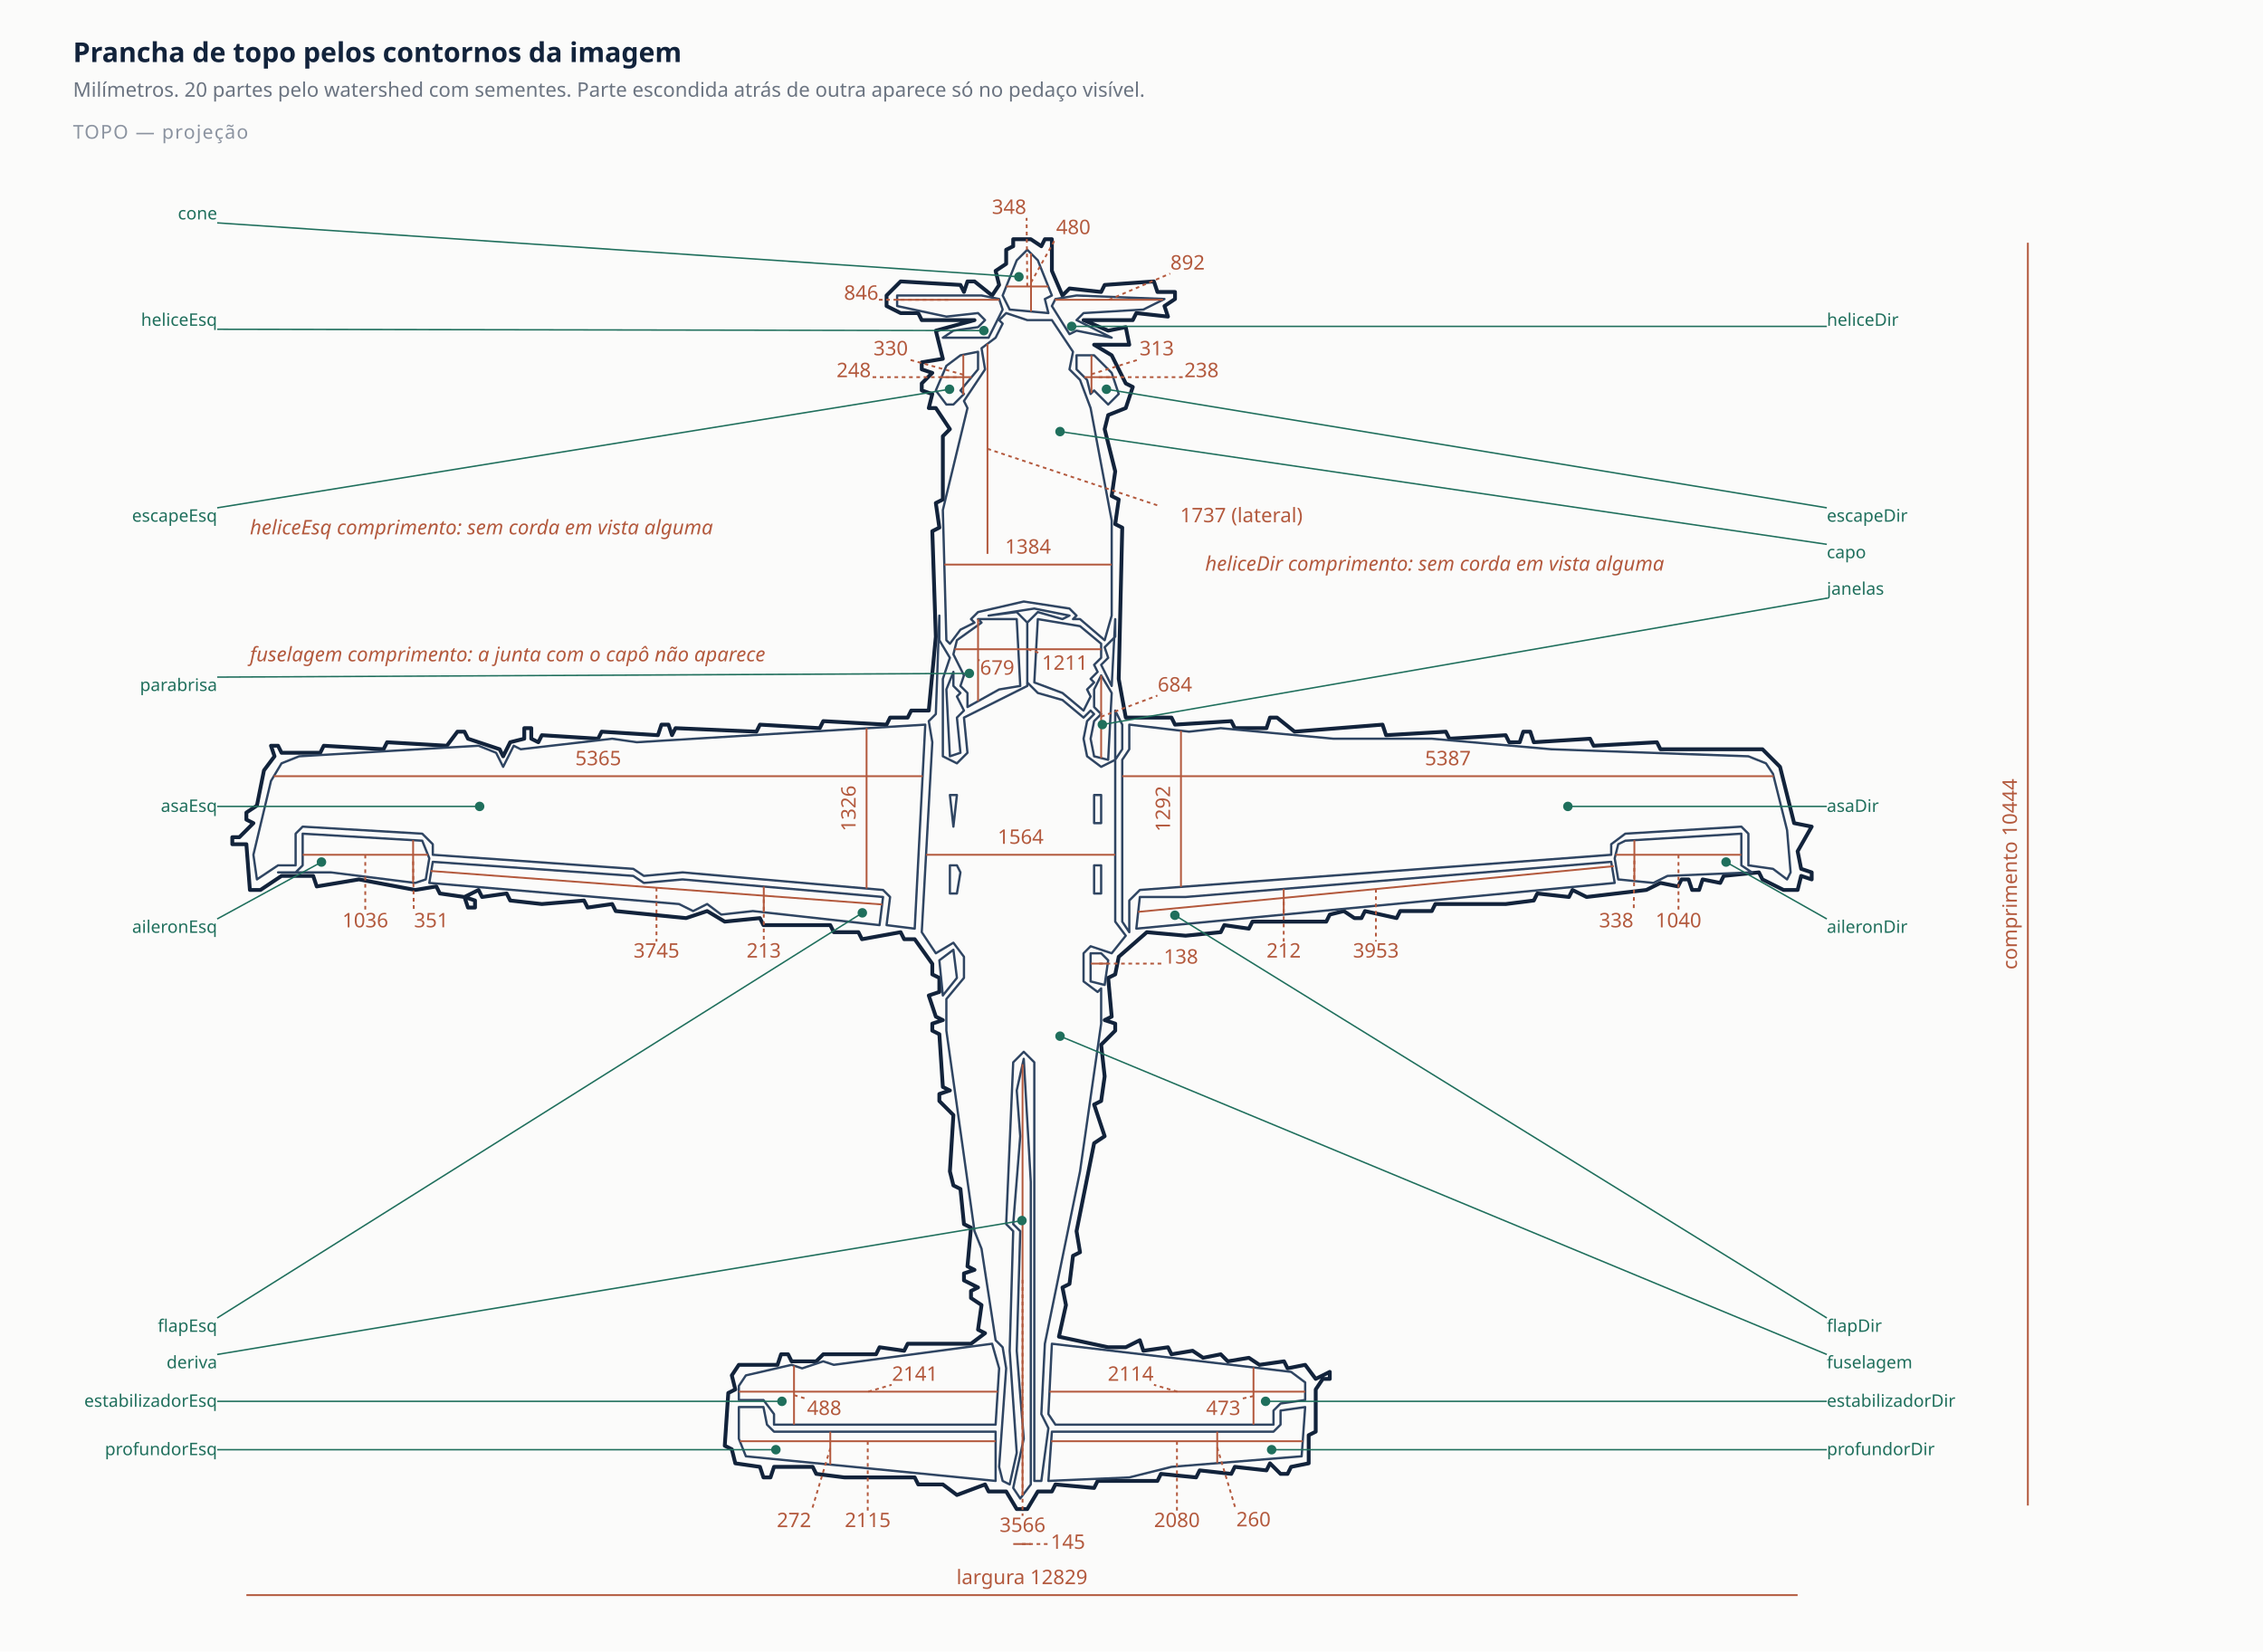
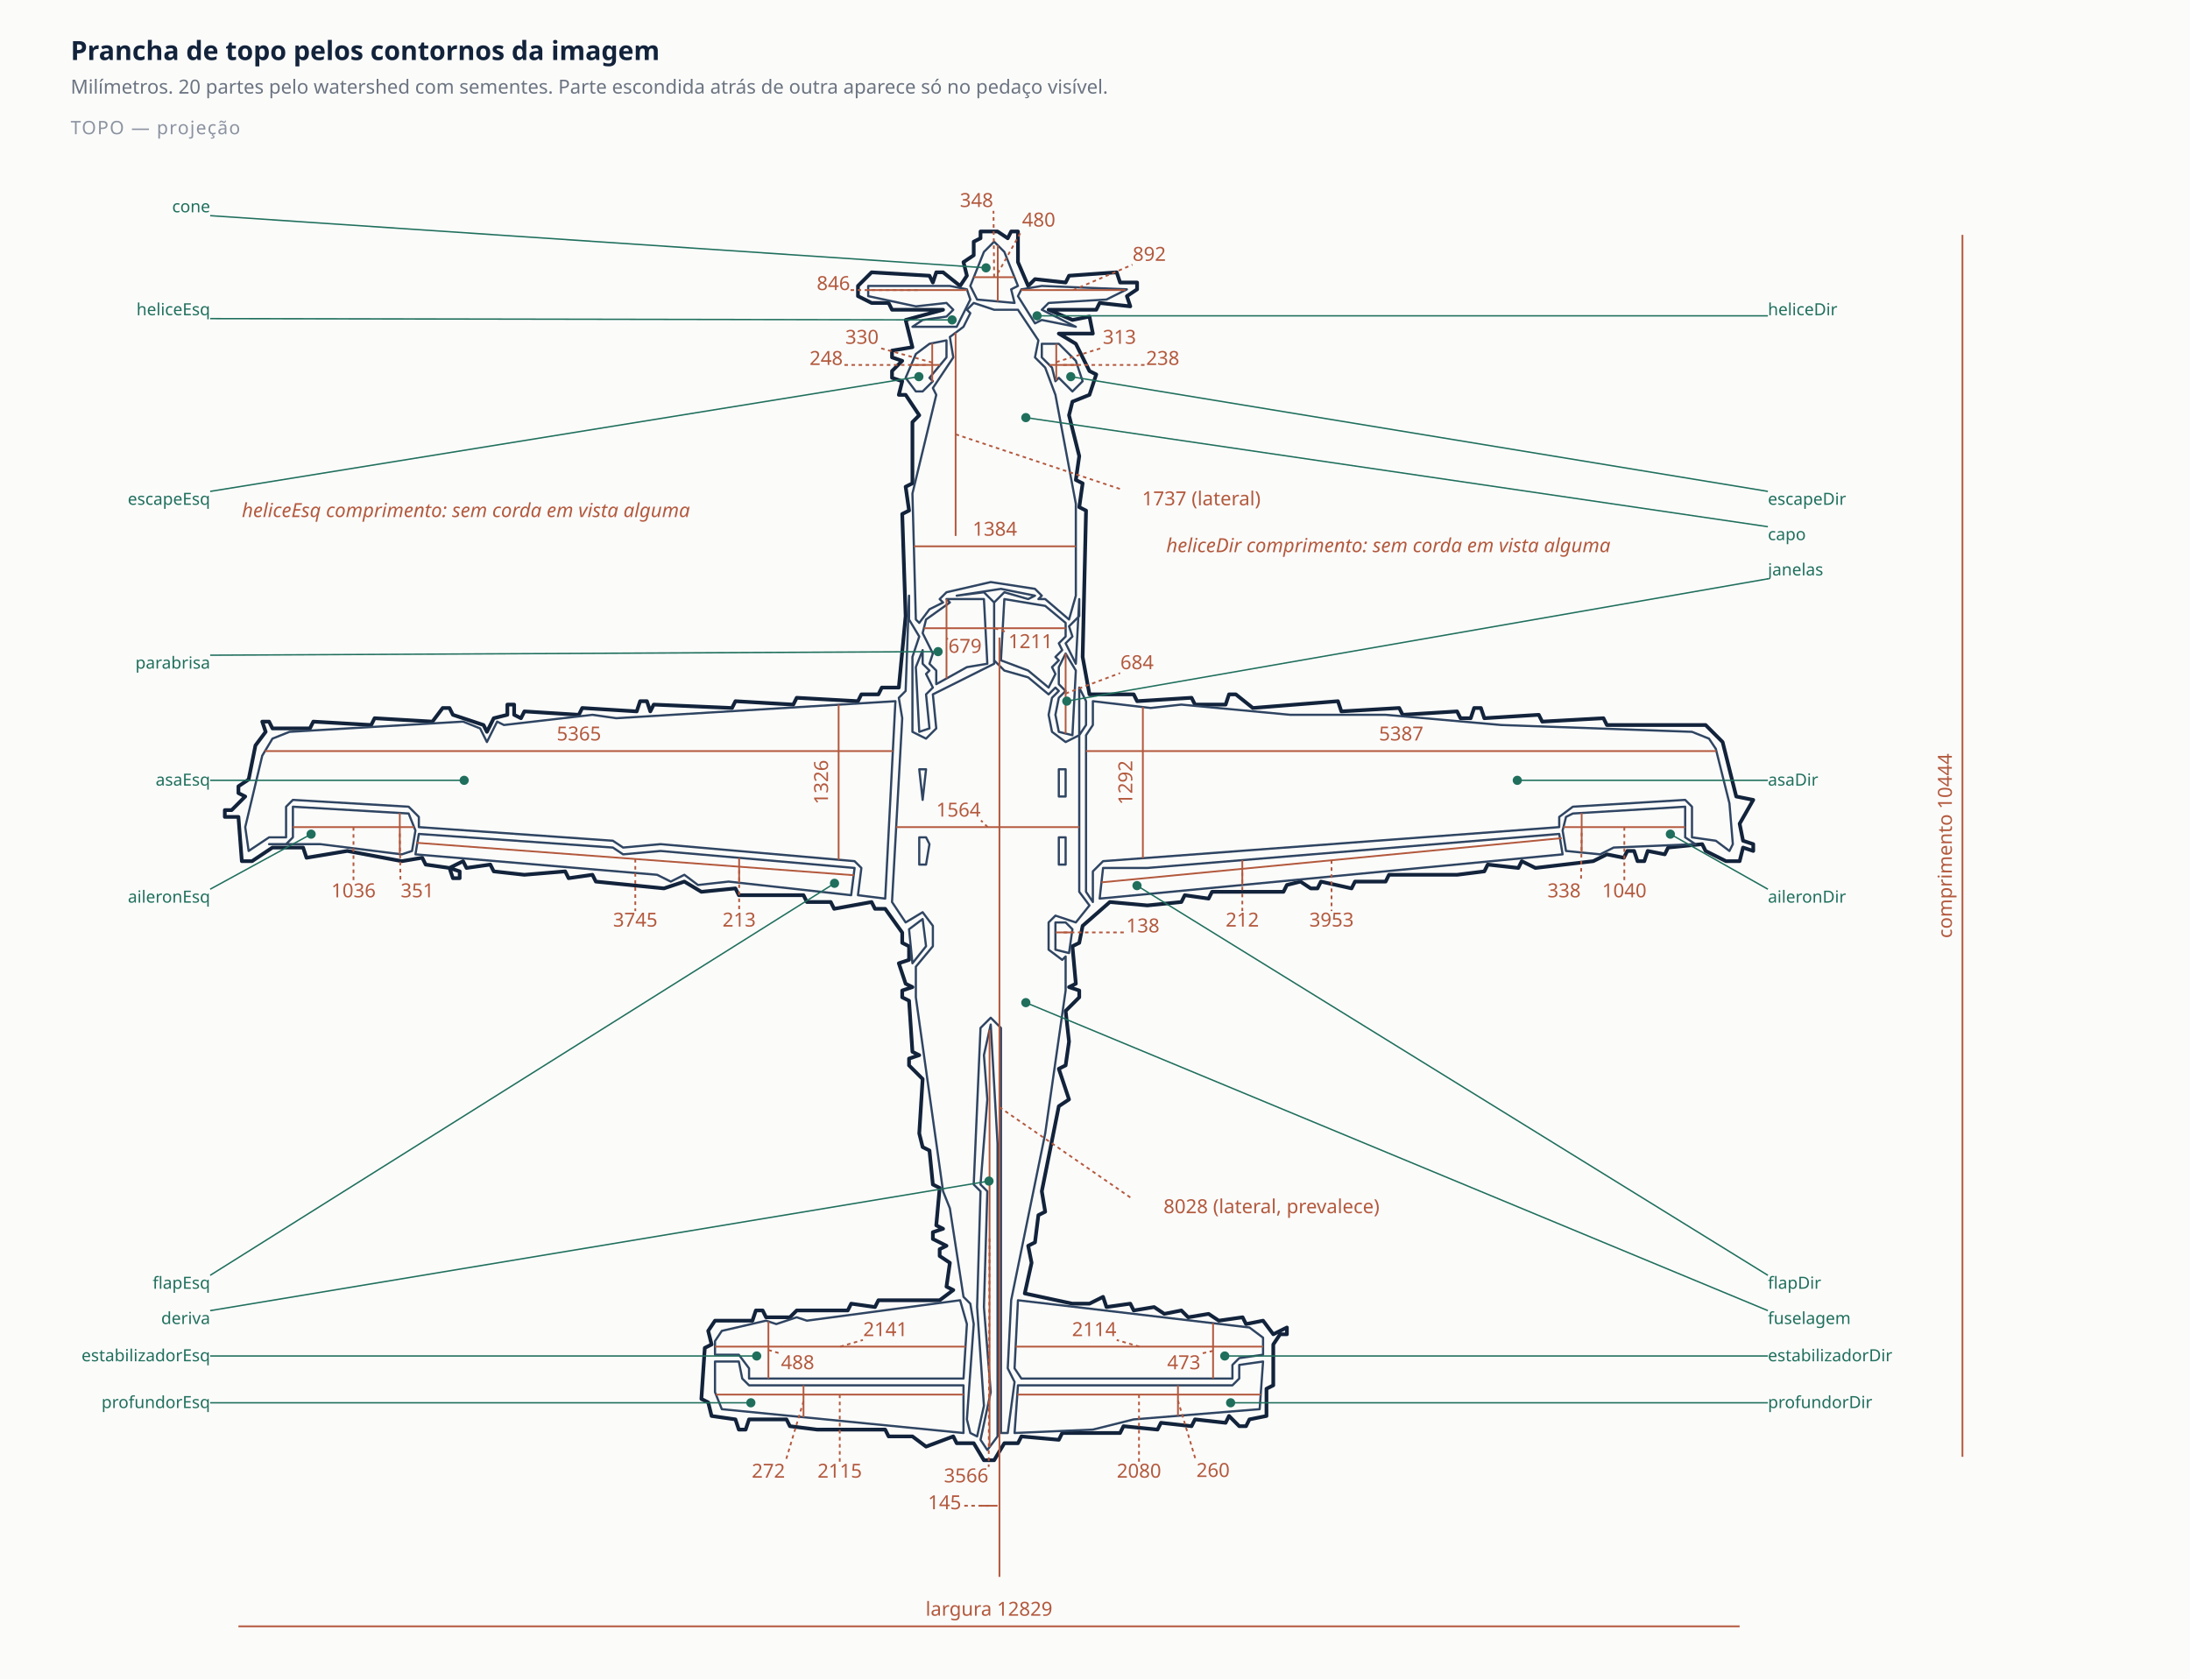
- <svg xmlns="http://www.w3.org/2000/svg" viewBox="0 0 1240 905" width="1240" height="905" font-family="ui-sans-serif, system-ui, sans-serif">
-   <rect width="1240" height="905" fill="#fbfbfa" />
+ <svg xmlns="http://www.w3.org/2000/svg" viewBox="0 0 1240 951" width="1240" height="951" font-family="ui-sans-serif, system-ui, sans-serif">
+   <rect width="1240" height="951" fill="#fbfbfa" />
  <style>
  .contorno{fill:none;stroke:#12233b;stroke-width:2.1;stroke-linejoin:round;stroke-linecap:round}
  .painel{fill:none;stroke:#2f4562;stroke-width:1.25;stroke-linejoin:round;stroke-linecap:round}
  .vidro{fill:none;stroke:#3d6b86;stroke-width:1.35;stroke-linejoin:round}
  .cromo{fill:none;stroke:#8a94a2;stroke-width:1.4;stroke-linejoin:round}
  .roda{fill:none;stroke:#8a94a2;stroke-width:1.6}
  .aro{fill:none;stroke:#c0c6cf;stroke-width:1.1}
  .eixo{fill:none;stroke:#c8ccd2;stroke-width:1;stroke-dasharray:9 4 2 4}
  .carater{fill:none;stroke:#b3593d;stroke-width:1.7;stroke-dasharray:6 3}
  .cota{stroke:#b3593d;stroke-width:1;fill:none}
  .cotat{fill:#b3593d;font-size:11px}
  .lm{fill:#1f6f5c}
  .lmt{fill:#1f6f5c;font-size:9.5px}
  .tit{fill:#12233b;font-size:15px;font-weight:600}
  .sub{fill:#6b7481;font-size:11px}
  .rot{fill:#8b93a0;font-size:10.5px;letter-spacing:.06em}
</style>
  <text x="40" y="34" class="tit">Prancha de topo pelos contornos da imagem</text>
  <text x="40" y="53" class="sub">Milímetros. 20 partes pelo watershed com sementes. Parte escondida atrás de outra aparece só no pedaço visível.</text>
  <text x="40" y="76" class="rot">TOPO — projeção</text>
  <path class="contorno" d="M 576.38 131.07 L 572.53 131.07 L 570.6 134.93 L 564.82 131.07 L 555.18 131.07 L 555.18 134.93 L 551.33 136.85 L 551.33 144.56 L 545.54 148.42 L 547.47 156.13 L 543.62 161.91 L 533.98 154.2 L 530.12 154.2 L 528.2 159.98 L 526.27 156.13 L 493.5 154.2 L 485.79 161.91 L 485.79 167.69 L 493.5 171.55 L 503.14 171.55 L 505.07 175.4 L 533.98 175.4 L 512.78 181.19 L 516.63 196.61 L 505.07 198.53 L 505.07 202.39 L 510.85 204.32 L 505.07 210.1 L 505.07 213.95 L 510.85 215.88 L 508.92 223.59 L 512.78 223.59 L 520.49 235.15 L 516.63 239.01 L 516.63 273.7 L 512.78 275.63 L 514.71 289.12 L 510.85 291.05 L 512.78 348.87 L 508.92 389.35 L 499.29 389.35 L 497.36 393.2 L 487.72 393.2 L 485.79 397.06 L 451.1 395.13 L 449.17 398.99 L 416.41 397.06 L 414.48 400.91 L 370.15 398.99 L 368.22 402.84 L 366.29 397.06 L 362.44 397.06 L 360.51 402.84 L 329.67 400.91 L 327.74 404.77 L 296.91 402.84 L 294.98 406.7 L 291.12 404.77 L 291.12 398.99 L 287.27 398.99 L 287.27 404.77 L 279.56 406.7 L 275.7 414.41 L 273.78 410.55 L 256.43 404.77 L 254.5 400.91 L 250.65 400.91 L 244.86 408.62 L 212.1 406.7 L 210.17 410.55 L 177.4 408.62 L 175.48 412.48 L 154.27 412.48 L 152.35 408.62 L 148.49 408.62 L 150.42 414.41 L 144.64 422.12 L 140.78 441.39 L 135 445.25 L 135 449.1 L 138.85 451.03 L 131.15 458.74 L 127.29 458.74 L 127.29 462.59 L 135 462.59 L 136.93 487.65 L 142.71 487.65 L 154.27 479.94 L 171.62 479.94 L 173.55 485.72 L 196.68 481.87 L 227.52 487.65 L 239.08 485.72 L 241.01 489.58 L 254.5 491.5 L 256.43 497.29 L 260.28 497.29 L 260.28 493.43 L 254.5 491.5 L 262.21 487.65 L 264.14 491.5 L 277.63 489.58 L 279.56 493.43 L 296.91 495.36 L 320.03 493.43 L 321.96 497.29 L 335.45 495.36 L 337.38 499.21 L 375.93 503.07 L 387.49 499.21 L 397.13 505 L 416.41 503.07 L 418.33 506.92 L 454.95 506.92 L 456.88 510.78 L 470.37 510.78 L 472.3 514.63 L 493.5 510.78 L 495.43 514.63 L 501.21 514.63 L 510.85 528.12 L 510.85 533.91 L 514.71 535.83 L 514.71 543.54 L 508.92 545.47 L 512.78 557.04 L 516.63 558.96 L 510.85 560.89 L 510.85 564.75 L 514.71 566.67 L 516.63 595.59 L 520.49 597.51 L 514.71 599.44 L 514.71 603.29 L 522.41 611 L 520.49 641.84 L 522.41 649.55 L 526.27 651.48 L 528.2 670.76 L 532.05 672.68 L 530.12 693.88 L 533.98 695.81 L 528.2 697.74 L 528.2 701.59 L 535.91 705.45 L 532.05 707.38 L 532.05 711.23 L 537.83 715.09 L 535.91 728.58 L 539.76 730.51 L 532.05 736.29 L 497.36 736.29 L 495.43 740.14 L 481.94 738.22 L 480.01 742.07 L 451.1 742.07 L 447.25 745.93 L 433.75 745.93 L 431.83 742.07 L 427.97 742.07 L 426.04 747.85 L 404.84 747.85 L 400.99 753.63 L 402.91 761.34 L 399.06 763.27 L 397.13 792.18 L 400.99 794.11 L 402.91 801.82 L 416.41 803.75 L 418.33 809.53 L 422.19 809.53 L 424.12 803.75 L 445.32 803.75 L 447.25 807.6 L 462.66 809.53 L 501.21 809.53 L 503.14 813.39 L 516.63 813.39 L 524.34 819.17 L 539.76 813.39 L 541.69 817.24 L 551.33 817.24 L 557.11 826.88 L 562.89 826.88 L 568.67 817.24 L 576.38 817.24 L 578.31 813.39 L 599.51 815.31 L 601.44 811.46 L 634.21 811.46 L 636.13 807.6 L 655.41 809.53 L 657.34 805.68 L 674.68 807.6 L 676.61 803.75 L 693.96 805.68 L 695.88 801.82 L 701.67 807.6 L 705.52 807.6 L 707.45 803.75 L 717.09 801.82 L 717.09 786.4 L 720.94 784.47 L 720.94 761.34 L 724.8 755.56 L 728.65 755.56 L 728.65 751.71 L 720.94 755.56 L 715.16 747.85 L 705.52 749.78 L 703.59 745.93 L 690.1 747.85 L 684.32 744 L 672.75 745.93 L 668.9 742.07 L 659.26 744 L 653.48 740.14 L 641.92 742.07 L 639.99 738.22 L 626.5 740.14 L 624.57 734.36 L 616.86 738.22 L 607.22 738.22 L 580.24 732.43 L 584.09 715.09 L 582.17 705.45 L 586.02 703.52 L 587.95 688.1 L 591.8 686.17 L 589.88 674.61 L 599.51 626.42 L 605.29 622.57 L 599.51 605.22 L 603.37 603.29 L 605.29 589.8 L 603.37 572.46 L 611.08 564.75 L 611.08 560.89 L 605.29 558.96 L 609.15 557.04 L 607.22 535.83 L 611.08 533.91 L 613 524.27 L 628.42 510.78 L 649.63 512.71 L 668.9 510.78 L 670.83 506.92 L 684.32 508.85 L 686.25 505 L 726.72 505 L 728.65 501.14 L 736.36 499.21 L 742.14 503.07 L 746 503.07 L 747.93 499.21 L 765.27 503.07 L 767.2 499.21 L 784.55 499.21 L 786.47 495.36 L 825.02 495.36 L 840.44 493.43 L 842.37 489.58 L 859.72 491.5 L 861.64 487.65 L 869.35 491.5 L 902.12 487.65 L 909.83 483.79 L 919.47 485.72 L 921.39 481.87 L 925.25 481.87 L 927.18 487.65 L 931.03 487.65 L 932.96 481.87 L 942.6 483.79 L 944.52 479.94 L 963.8 478.01 L 965.73 481.87 L 977.29 487.65 L 985 487.65 L 986.93 479.94 L 992.71 481.87 L 992.71 478.01 L 986.93 476.08 L 985 466.45 L 992.71 452.95 L 983.07 451.03 L 975.36 420.19 L 965.73 410.55 L 909.83 410.55 L 907.9 406.7 L 873.21 408.62 L 871.28 404.77 L 840.44 406.7 L 838.51 400.91 L 834.66 400.91 L 832.73 406.7 L 826.95 406.7 L 825.02 402.84 L 794.18 404.77 L 792.26 400.91 L 759.49 402.84 L 757.56 397.06 L 709.38 400.91 L 699.74 393.2 L 695.88 393.2 L 693.96 398.99 L 676.61 398.99 L 674.68 395.13 L 643.84 397.06 L 641.92 393.2 L 616.86 393.2 L 613 372 L 614.93 289.12 L 611.08 287.19 L 613 273.7 L 609.15 271.78 L 611.08 258.28 L 605.29 235.15 L 607.22 227.44 L 616.86 223.59 L 620.71 212.03 L 616.86 210.1 L 609.15 194.68 L 599.51 188.9 L 618.79 188.9 L 616.86 179.26 L 607.22 181.19 L 593.73 175.4 L 620.71 175.4 L 622.64 171.55 L 639.99 173.48 L 638.06 167.69 L 643.84 163.84 L 643.84 159.98 L 634.21 159.98 L 632.28 154.2 L 605.29 156.13 L 603.37 159.98 L 586.02 158.06 L 582.17 161.91 L 576.38 148.42 L 576.38 131.07" />
  <path class="painel" d="M 959.94 478.01 L 954.16 474.16 L 954.16 456.81 L 890.56 460.66 L 886.7 462.59 L 884.77 470.3 L 886.7 481.87 L 905.97 483.79 L 913.69 479.94 L 959.94 478.01" />
  <path class="painel" d="M 152.35 478.01 L 181.26 478.01 L 227.52 483.79 L 233.3 481.87 L 235.23 470.3 L 231.37 460.66 L 165.84 456.81 L 165.84 474.16 L 161.98 478.01 L 152.35 478.01" />
  <path class="painel" d="M 614.93 416.33 L 614.93 505 L 618.79 510.78 L 618.79 493.43 L 624.57 487.65 L 882.85 468.37 L 882.85 462.59 L 890.56 456.81 L 954.16 452.95 L 958.02 456.81 L 958.02 474.16 L 971.51 476.08 L 979.22 481.87 L 981.15 478.01 L 979.22 454.88 L 971.51 424.04 L 967.65 418.26 L 958.02 414.41 L 850.08 410.55 L 784.55 404.77 L 730.58 404.77 L 668.9 398.99 L 651.55 400.91 L 618.79 397.06 L 618.79 410.55 L 614.93 416.33" />
  <path class="painel" d="M 507 397.06 L 348.95 406.7 L 335.45 404.77 L 285.34 410.55 L 281.49 408.62 L 275.7 420.19 L 271.85 412.48 L 262.21 408.62 L 163.91 414.41 L 154.27 418.26 L 148.49 427.9 L 138.85 468.37 L 140.78 481.87 L 152.35 474.16 L 161.98 474.16 L 161.98 456.81 L 165.84 452.95 L 231.37 456.81 L 237.15 462.59 L 237.15 468.37 L 347.02 476.08 L 352.8 479.94 L 374 478.01 L 483.87 487.65 L 487.72 491.5 L 485.79 506.92 L 501.21 508.85 L 507 397.06" />
  <path class="painel" d="M 551.33 171.55 L 547.47 175.4 L 549.4 177.33 L 545.54 185.04 L 537.83 190.82 L 539.76 202.39 L 528.2 219.73 L 530.12 223.59 L 516.63 279.49 L 518.56 350.8 L 520.49 352.73 L 526.27 345.02 L 533.98 341.16 L 532.05 339.24 L 535.91 335.38 L 560.96 329.6 L 586.02 333.45 L 589.88 337.31 L 587.95 339.24 L 591.8 339.24 L 605.29 350.8 L 609.15 337.31 L 609.15 285.27 L 597.59 223.59 L 591.8 208.17 L 586.02 202.39 L 587.95 192.75 L 576.38 175.4 L 562.89 175.4 L 551.33 171.55" />
  <path class="painel" d="M 562.89 136.85 L 557.11 142.64 L 549.4 161.91 L 553.25 169.62 L 574.46 171.55 L 572.53 163.84 L 576.38 161.91 L 568.67 142.64 L 562.89 136.85" />
  <path class="painel" d="M 560.96 580.17 L 557.11 597.51 L 559.04 622.57 L 555.18 670.76 L 559.04 674.61 L 557.11 740.14 L 560.96 788.33 L 555.18 815.31 L 559.04 821.1 L 564.82 813.39 L 564.82 647.63 L 560.96 580.17" />
  <path class="painel" d="M 589.88 194.68 L 589.88 202.39 L 595.66 208.17 L 597.59 215.88 L 599.51 213.95 L 607.22 221.66 L 613 215.88 L 609.15 204.32 L 599.51 194.68 L 589.88 194.68" />
  <path class="painel" d="M 535.91 192.75 L 526.27 194.68 L 518.56 200.46 L 512.78 213.95 L 518.56 221.66 L 522.41 221.66 L 528.2 215.88 L 526.27 213.95 L 535.91 202.39 L 535.91 192.75" />
  <path class="painel" d="M 576.38 736.29 L 574.46 774.84 L 578.31 780.62 L 697.81 780.62 L 697.81 772.91 L 701.67 769.05 L 715.16 767.13 L 715.16 757.49 L 707.45 751.71 L 576.38 736.29" />
  <path class="painel" d="M 547.47 749.78 L 543.62 736.29 L 456.88 747.85 L 451.1 745.93 L 439.53 749.78 L 433.75 747.85 L 408.7 753.63 L 404.84 759.42 L 404.84 767.13 L 418.33 767.13 L 424.12 774.84 L 424.12 780.62 L 545.54 780.62 L 547.47 749.78" />
  <path class="painel" d="M 884.77 483.79 L 882.85 472.23 L 649.63 491.5 L 624.57 491.5 L 622.64 508.85 L 884.77 483.79" />
  <path class="painel" d="M 235.23 483.79 L 372.07 495.36 L 379.78 499.21 L 387.49 495.36 L 395.2 501.14 L 412.55 499.21 L 481.94 506.92 L 483.87 491.5 L 374 481.87 L 352.8 483.79 L 347.02 479.94 L 237.15 472.23 L 235.23 483.79" />
  <path class="painel" d="M 566.75 333.45 L 541.69 337.31 L 557.11 335.38 L 562.89 341.16 L 562.89 375.86 L 528.2 393.2 L 530.12 412.48 L 524.34 418.26 L 516.63 414.41 L 516.63 372 L 520.49 360.44 L 514.71 350.8 L 514.71 337.31 L 512.78 391.28 L 508.92 395.13 L 510.85 406.7 L 505.07 510.78 L 512.78 522.34 L 522.41 516.56 L 528.2 524.27 L 528.2 535.83 L 518.56 547.4 L 518.56 564.75 L 533.98 674.61 L 537.83 684.25 L 545.54 734.36 L 549.4 738.22 L 551.33 749.78 L 547.47 803.75 L 549.4 811.46 L 553.25 813.39 L 557.11 796.04 L 553.25 740.14 L 555.18 674.61 L 551.33 670.76 L 555.18 582.09 L 560.96 576.31 L 566.75 582.09 L 566.75 811.46 L 570.6 811.46 L 574.46 782.55 L 570.6 774.84 L 572.53 736.29 L 591.8 641.84 L 603.37 560.89 L 603.37 541.62 L 601.44 543.54 L 593.73 537.76 L 593.73 522.34 L 597.59 518.49 L 609.15 522.34 L 616.86 512.71 L 611.08 505 L 611.08 416.33 L 614.93 410.55 L 614.93 397.06 L 611.08 389.35 L 611.08 416.33 L 603.37 420.19 L 595.66 414.41 L 593.73 404.77 L 595.66 395.13 L 599.51 391.28 L 597.59 389.35 L 593.73 393.2 L 582.17 383.57 L 568.67 379.71 L 562.89 373.93 L 562.89 341.16 L 568.67 335.38 L 582.17 339.24 L 586.02 337.31 L 566.75 333.45" />
  <path class="painel" d="M 611.08 339.24 L 611.08 348.87 L 605.29 354.66 L 607.22 360.44 L 603.37 364.29 L 609.15 375.86 L 611.08 339.24" />
  <path class="painel" d="M 576.38 167.69 L 586.02 183.11 L 589.88 181.19 L 609.15 185.04 L 589.88 175.4 L 593.73 171.55 L 626.5 169.62 L 638.06 163.84 L 589.88 161.91 L 578.31 163.84 L 576.38 167.69" />
  <path class="painel" d="M 491.58 161.91 L 491.58 167.69 L 518.56 173.48 L 535.91 171.55 L 539.76 175.4 L 535.91 179.26 L 522.41 181.19 L 516.63 185.04 L 541.69 185.04 L 549.4 169.62 L 547.47 163.84 L 537.83 161.91 L 491.58 161.91" />
  <path class="painel" d="M 603.37 370.07 L 599.51 377.78 L 599.51 387.42 L 603.37 391.28 L 599.51 395.13 L 597.59 404.77 L 599.51 414.41 L 607.22 416.33 L 609.15 379.71 L 603.37 370.07" />
  <path class="painel" d="M 522.41 368.15 L 518.56 377.78 L 520.49 414.41 L 526.27 412.48 L 524.34 393.2 L 528.2 389.35 L 524.34 381.64 L 526.27 379.71 L 522.41 375.86 L 522.41 368.15" />
  <path class="painel" d="M 522.41 520.41 L 514.71 526.2 L 516.63 545.47 L 524.34 535.83 L 522.41 520.41" />
  <path class="painel" d="M 597.59 522.34 L 597.59 537.76 L 605.29 539.69 L 607.22 526.2 L 603.37 522.34 L 597.59 522.34" />
  <path class="painel" d="M 520.49 474.16 L 520.49 489.58 L 524.34 489.58 L 526.27 478.01 L 524.34 474.16 L 520.49 474.16" />
  <path class="painel" d="M 524.34 435.61 L 520.49 435.61 L 522.41 452.95 L 524.34 435.61" />
  <path class="painel" d="M 599.51 474.16 L 599.51 489.58 L 603.37 489.58 L 603.37 474.16 L 599.51 474.16" />
  <path class="painel" d="M 599.51 435.61 L 599.51 451.03 L 603.37 451.03 L 603.37 435.61 L 599.51 435.61" />
  <path class="painel" d="M 557.11 339.24 L 535.91 339.24 L 537.83 341.16 L 524.34 350.8 L 522.41 358.51 L 528.2 370.07 L 526.27 375.86 L 530.12 379.71 L 530.12 387.42 L 547.47 377.78 L 559.04 375.86 L 557.11 339.24" />
  <path class="painel" d="M 568.67 339.24 L 566.75 373.93 L 582.17 379.71 L 593.73 389.35 L 597.59 381.64 L 595.66 377.78 L 599.51 373.93 L 597.59 372 L 601.44 368.15 L 599.51 364.29 L 603.37 360.44 L 603.37 352.73 L 591.8 343.09 L 568.67 339.24" />
  <path class="painel" d="M 715.16 770.98 L 701.67 772.91 L 701.67 780.62 L 697.81 784.47 L 576.38 784.47 L 574.46 811.46 L 618.79 809.53 L 641.92 803.75 L 713.23 797.97 L 715.16 770.98" />
  <path class="painel" d="M 404.84 770.98 L 404.84 788.33 L 408.7 797.97 L 545.54 811.46 L 545.54 784.47 L 424.12 784.47 L 420.26 780.62 L 418.33 770.98 L 404.84 770.98" />
-   <path class="cota" d="M 135 874.03 L 985 874.03" />
-   <text x="560" y="868.03" class="cotat" text-anchor="middle">largura 12829</text>
+   <path class="cota" d="M 135 920.94 L 985 920.94" />
+   <text x="560" y="914.94" class="cotat" text-anchor="middle">largura 12829</text>
  <path class="cota" d="M 1111.16 824.95 L 1111.16 133" />
  <text x="1105.16" y="478.98" class="cotat" text-anchor="middle" transform="rotate(-90 1105.16 478.98)">comprimento 10444</text>
  <path class="cota" d="M 551.37 156.97 L 574.41 156.97" />
  <text x="552.95" y="117.22" class="cotat" text-anchor="middle">348</text>
  <path class="cota" stroke-dasharray="2 2" d="M 562.89 156.97 L 562.52 119.42" />
  <path class="cota" d="M 564.94 170.68 L 564.94 138.9" />
  <text x="588.13" y="128.29" class="cotat" text-anchor="middle">480</text>
  <path class="cota" stroke-dasharray="2 2" d="M 564.94 154.79 L 578.56 130.49" />
  <path class="cota" d="M 491.58 164.26 L 547.61 164.26" />
  <text x="471.89" y="164.26" class="cotat" text-anchor="middle">846</text>
  <path class="cota" stroke-dasharray="2 2" d="M 519.59 164.26 L 481.46 164.26" />
  <path class="cota" d="M 578.1 164.26 L 637.22 164.26" />
  <text x="650.73" y="147.7" class="cotat" text-anchor="middle">892</text>
  <path class="cota" stroke-dasharray="2 2" d="M 607.66 164.26 L 641.16 149.9" />
  <path class="cota" d="M 515.9 206.66 L 532.34 206.66" />
  <text x="467.8" y="206.66" class="cotat" text-anchor="middle">248</text>
  <path class="cota" stroke-dasharray="2 2" d="M 524.12 206.66 L 477.37 206.66" />
  <path class="cota" d="M 527.84 216.24 L 527.84 194.36" />
  <text x="488.08" y="194.7" class="cotat" text-anchor="middle">330</text>
  <path class="cota" stroke-dasharray="2 2" d="M 527.84 205.3 L 497.65 196.9" />
  <path class="cota" d="M 594.15 206.66 L 609.93 206.66" />
  <text x="658.36" y="206.66" class="cotat" text-anchor="middle">238</text>
  <path class="cota" stroke-dasharray="2 2" d="M 602.04 206.66 L 648.79 206.66" />
  <path class="cota" d="M 598.07 215.4 L 598.07 194.68" />
  <text x="633.84" y="194.7" class="cotat" text-anchor="middle">313</text>
  <path class="cota" stroke-dasharray="2 2" d="M 598.07 205.04 L 624.27 196.9" />
  <path class="cota" d="M 517.44 309.36 L 609.15 309.36" />
  <text x="563.29" y="303.36" class="cotat" text-anchor="middle">1384</text>
  <path class="cota" d="M 541.09 303.48 L 541.09 188.38" />
  <text x="680.22" y="286.15" class="cotat" text-anchor="middle">1737 (lateral)</text>
  <path class="cota" stroke-dasharray="2 2" d="M 541.09 245.93 L 635.56 277.35" />
  <path class="cota" d="M 523.11 355.74 L 603.37 355.74" />
  <text x="583.51" y="367" class="cotat" text-anchor="middle">1211</text>
  <path class="cota" stroke-dasharray="2 2" d="M 563.24 355.74 L 570.75 358.2" />
  <path class="cota" d="M 535.92 384.2 L 535.92 339.24" />
  <text x="546.39" y="369.67" class="cotat" text-anchor="middle">679</text>
  <path class="cota" stroke-dasharray="2 2" d="M 535.92 361.72 L 536.82 361.72" />
  <path class="cota" d="M 597.74 528 L 606.88 528" />
  <text x="647.1" y="528" class="cotat" text-anchor="middle">138</text>
  <path class="cota" stroke-dasharray="2 2" d="M 602.31 528 L 637.53 528" />
  <path class="cota" d="M 603.37 415.37 L 603.37 370.05" />
  <text x="643.78" y="378.93" class="cotat" text-anchor="middle">684</text>
  <path class="cota" stroke-dasharray="2 2" d="M 603.37 392.71 L 634.21 381.13" />
  <path class="cota" d="M 507.42 468.37 L 611.08 468.37" />
-   <text x="559.25" y="462.37" class="cotat" text-anchor="middle">1564</text>
-   <path class="cota" d="M 555.2 846.03 L 564.81 846.03" />
-   <text x="585.18" y="848.68" class="cotat" text-anchor="middle">145</text>
-   <path class="cota" stroke-dasharray="2 2" d="M 560 846.03 L 575.61 846.03" />
+   <text x="542.69" y="462.41" class="cotat" text-anchor="middle">1564</text>
+   <path class="cota" stroke-dasharray="2 2" d="M 559.25 468.37 L 555.45 464.61" />
+   <path class="cota" d="M 565.9 892.94 L 565.9 361.01" />
+   <text x="719.94" y="687" class="cotat" text-anchor="middle">8028 (lateral, prevalece)</text>
+   <path class="cota" stroke-dasharray="2 2" d="M 565.9 626.97 L 640.19 678.2" />
+   <path class="cota" d="M 555.2 852.66 L 564.81 852.66" />
+   <text x="534.83" y="854.64" class="cotat" text-anchor="middle">145</text>
+   <path class="cota" stroke-dasharray="2 2" d="M 560 852.66 L 544.4 852.66" />
  <path class="cota" d="M 560.3 819.41 L 560.3 583.15" />
-   <text x="560.3" y="839.42" class="cotat" text-anchor="middle">3566</text>
-   <path class="cota" stroke-dasharray="2 2" d="M 560.3 701.28 L 560.3 830.62" />
+   <text x="547.05" y="839.42" class="cotat" text-anchor="middle">3566</text>
+   <path class="cota" stroke-dasharray="2 2" d="M 560.3 701.28 L 559.81 830.62" />
  <path class="cota" d="M 150.05 425.31 L 505.53 425.31" />
  <text x="327.79" y="419.31" class="cotat" text-anchor="middle">5365</text>
  <path class="cota" d="M 474.83 486.86 L 474.83 399.02" />
  <text x="468.83" y="442.94" class="cotat" text-anchor="middle" transform="rotate(-90 468.83 442.94)">1326</text>
  <path class="cota" d="M 614.93 425.31 L 971.82 425.31" />
  <text x="793.38" y="419.31" class="cotat" text-anchor="middle">5387</text>
  <path class="cota" d="M 647.1 485.97 L 647.1 400.39" />
  <text x="641.1" y="443.18" class="cotat" text-anchor="middle" transform="rotate(-90 641.1 443.18)">1292</text>
  <path class="cota" d="M 165.84 468.37 L 234.46 468.37" />
  <text x="200.15" y="508.13" class="cotat" text-anchor="middle">1036</text>
  <path class="cota" stroke-dasharray="2 2" d="M 200.15 468.37 L 200.15 499.33" />
  <path class="cota" d="M 226.37 483.65 L 226.37 460.37" />
  <text x="236.31" y="508.12" class="cotat" text-anchor="middle">351</text>
  <path class="cota" stroke-dasharray="2 2" d="M 226.37 472.01 L 226.74 499.32" />
  <path class="cota" d="M 885.25 468.37 L 954.16 468.37" />
  <text x="919.71" y="508.13" class="cotat" text-anchor="middle">1040</text>
  <path class="cota" stroke-dasharray="2 2" d="M 919.71 468.37 L 919.71 499.33" />
  <path class="cota" d="M 895.55 482.75 L 895.55 460.36" />
  <text x="885.62" y="508.13" class="cotat" text-anchor="middle">338</text>
  <path class="cota" stroke-dasharray="2 2" d="M 895.55 471.56 L 895.19 499.33" />
  <path class="cota" d="M 235.98 477.25 L 483.44 495.61" />
  <text x="359.71" y="524.72" class="cotat" text-anchor="middle">3745</text>
  <path class="cota" stroke-dasharray="2 2" d="M 359.71 486.43 L 359.71 515.92" />
  <path class="cota" d="M 418.51 499.88 L 418.51 485.77" />
  <text x="418.51" y="524.69" class="cotat" text-anchor="middle">213</text>
  <path class="cota" stroke-dasharray="2 2" d="M 418.51 492.82 L 418.51 515.89" />
  <path class="cota" d="M 623.58 499.65 L 884.29 474.6" />
  <text x="753.93" y="524.69" class="cotat" text-anchor="middle">3953</text>
  <path class="cota" stroke-dasharray="2 2" d="M 753.93 487.12 L 753.93 515.89" />
  <path class="cota" d="M 703.41 501.13 L 703.41 487.06" />
  <text x="703.41" y="524.7" class="cotat" text-anchor="middle">212</text>
  <path class="cota" stroke-dasharray="2 2" d="M 703.41 494.09 L 703.41 515.9" />
  <path class="cota" d="M 404.84 762.55 L 546.67 762.55" />
  <text x="501.33" y="756.59" class="cotat" text-anchor="middle">2141</text>
  <path class="cota" stroke-dasharray="2 2" d="M 475.76 762.55 L 488.57 758.79" />
  <path class="cota" d="M 435.08 780.62 L 435.08 748.29" />
  <text x="451.64" y="775.32" class="cotat" text-anchor="middle">488</text>
  <path class="cota" stroke-dasharray="2 2" d="M 435.08 764.46 L 442.07 766.52" />
  <path class="cota" d="M 575.07 762.55 L 715.16 762.55" />
  <text x="619.54" y="756.59" class="cotat" text-anchor="middle">2114</text>
  <path class="cota" stroke-dasharray="2 2" d="M 645.11 762.55 L 632.3 758.79" />
  <path class="cota" d="M 686.85 780.62 L 686.85 749.28" />
  <text x="670.29" y="775.35" class="cotat" text-anchor="middle">473</text>
  <path class="cota" stroke-dasharray="2 2" d="M 686.85 764.95 L 679.86 766.55" />
  <path class="cota" d="M 405.4 789.71 L 545.54 789.71" />
  <text x="475.47" y="836.76" class="cotat" text-anchor="middle">2115</text>
  <path class="cota" stroke-dasharray="2 2" d="M 475.47 789.71 L 475.47 827.96" />
  <path class="cota" d="M 454.95 802.53 L 454.95 784.47" />
  <text x="435.08" y="836.77" class="cotat" text-anchor="middle">272</text>
  <path class="cota" stroke-dasharray="2 2" d="M 454.95 793.5 L 444.65 827.97" />
  <path class="cota" d="M 576.01 789.71 L 713.82 789.71" />
  <text x="644.91" y="836.76" class="cotat" text-anchor="middle">2080</text>
  <path class="cota" stroke-dasharray="2 2" d="M 644.91 789.71 L 644.91 827.96" />
  <path class="cota" d="M 666.97 801.72 L 666.97 784.47" />
  <text x="686.85" y="836.36" class="cotat" text-anchor="middle">260</text>
  <path class="cota" stroke-dasharray="2 2" d="M 666.97 793.1 L 677.28 827.56" />
  <text x="136.93" y="292.8" class="cotat" font-style="italic">heliceEsq comprimento: sem corda em vista alguma</text>
  <text x="660.35" y="312.67" class="cotat" font-style="italic">heliceDir comprimento: sem corda em vista alguma</text>
-   <text x="136.93" y="362.37" class="cotat" font-style="italic">fuselagem comprimento: a junta com o capô não aparece</text>
  <circle class="lm" cx="945.78" cy="472.35" r="2.6" />
  <text class="lmt" x="1001" y="511.13">aileronDir</text>
  <path class="lm" stroke="#1f6f5c" stroke-width="0.8" fill="none" d="M 945.78 472.35 L 1001 503.53" />
  <circle class="lm" cx="176.15" cy="472.35" r="2.6" />
  <text class="lmt" x="119" y="511.13" text-anchor="end">aileronEsq</text>
  <path class="lm" stroke="#1f6f5c" stroke-width="0.8" fill="none" d="M 176.15 472.35 L 119 503.53" />
  <circle class="lm" cx="859.11" cy="441.87" r="2.6" />
  <text class="lmt" x="1001" y="444.87">asaDir</text>
  <path class="lm" stroke="#1f6f5c" stroke-width="0.8" fill="none" d="M 859.11 441.87 L 1001 441.87" />
  <circle class="lm" cx="262.81" cy="441.87" r="2.6" />
  <text class="lmt" x="119" y="444.87" text-anchor="end">asaEsq</text>
  <path class="lm" stroke="#1f6f5c" stroke-width="0.8" fill="none" d="M 262.81 441.87 L 119 441.87" />
  <circle class="lm" cx="580.84" cy="236.48" r="2.6" />
  <text class="lmt" x="1001" y="305.86">capo</text>
  <path class="lm" stroke="#1f6f5c" stroke-width="0.8" fill="none" d="M 580.84 236.48 L 1001 298.26" />
  <circle class="lm" cx="558.31" cy="151.67" r="2.6" />
  <text class="lmt" x="119" y="120.22" text-anchor="end">cone</text>
  <path class="lm" stroke="#1f6f5c" stroke-width="0.8" fill="none" d="M 558.31 151.67 L 119 122.12" />
  <circle class="lm" cx="559.97" cy="668.8" r="2.6" />
  <text class="lmt" x="119" y="749.77" text-anchor="end">deriva</text>
  <path class="lm" stroke="#1f6f5c" stroke-width="0.8" fill="none" d="M 559.97 668.8 L 119 742.17" />
  <circle class="lm" cx="606.28" cy="213.29" r="2.6" />
  <text class="lmt" x="1001" y="285.86">escapeDir</text>
  <path class="lm" stroke="#1f6f5c" stroke-width="0.8" fill="none" d="M 606.28 213.29 L 1001 278.26" />
  <circle class="lm" cx="520.28" cy="213.29" r="2.6" />
  <text class="lmt" x="119" y="285.86" text-anchor="end">escapeEsq</text>
  <path class="lm" stroke="#1f6f5c" stroke-width="0.8" fill="none" d="M 520.28 213.29 L 119 278.26" />
  <circle class="lm" cx="693.48" cy="767.85" r="2.6" />
  <text class="lmt" x="1001" y="770.85">estabilizadorDir</text>
  <path class="lm" stroke="#1f6f5c" stroke-width="0.8" fill="none" d="M 693.48 767.85 L 1001 767.85" />
  <circle class="lm" cx="428.45" cy="767.85" r="2.6" />
  <text class="lmt" x="119" y="770.85" text-anchor="end">estabilizadorEsq</text>
  <path class="lm" stroke="#1f6f5c" stroke-width="0.8" fill="none" d="M 428.45 767.85 L 119 767.85" />
  <circle class="lm" cx="643.78" cy="501.5" r="2.6" />
  <text class="lmt" x="1001" y="729.77">flapDir</text>
  <path class="lm" stroke="#1f6f5c" stroke-width="0.8" fill="none" d="M 643.78 501.5 L 1001 722.17" />
  <circle class="lm" cx="472.51" cy="500.18" r="2.6" />
  <text class="lmt" x="119" y="729.77" text-anchor="end">flapEsq</text>
  <path class="lm" stroke="#1f6f5c" stroke-width="0.8" fill="none" d="M 472.51 500.18 L 119 722.17" />
  <circle class="lm" cx="580.84" cy="567.76" r="2.6" />
  <text class="lmt" x="1001" y="749.77">fuselagem</text>
  <path class="lm" stroke="#1f6f5c" stroke-width="0.8" fill="none" d="M 580.84 567.76 L 1001 742.17" />
  <circle class="lm" cx="587.2" cy="178.84" r="2.6" />
  <text class="lmt" x="1001" y="178.52">heliceDir</text>
  <path class="lm" stroke="#1f6f5c" stroke-width="0.8" fill="none" d="M 587.2 178.84 L 1001 178.84" />
  <circle class="lm" cx="539.1" cy="181.16" r="2.6" />
  <text class="lmt" x="119" y="178.52" text-anchor="end">heliceEsq</text>
  <path class="lm" stroke="#1f6f5c" stroke-width="0.8" fill="none" d="M 539.1 181.16 L 119 180.42" />
  <circle class="lm" cx="604.03" cy="397.02" r="2.6" />
  <text class="lmt" x="1001" y="325.86">janelas</text>
  <path class="lm" stroke="#1f6f5c" stroke-width="0.8" fill="none" d="M 604.03 397.02 L 1001 327.76" />
  <circle class="lm" cx="531.15" cy="368.99" r="2.6" />
  <text class="lmt" x="119" y="378.62" text-anchor="end">parabrisa</text>
  <path class="lm" stroke="#1f6f5c" stroke-width="0.8" fill="none" d="M 531.15 368.99 L 119 371.02" />
  <circle class="lm" cx="696.79" cy="794.35" r="2.6" />
  <text class="lmt" x="1001" y="797.35">profundorDir</text>
  <path class="lm" stroke="#1f6f5c" stroke-width="0.8" fill="none" d="M 696.79 794.35 L 1001 794.35" />
  <circle class="lm" cx="425.14" cy="794.35" r="2.6" />
  <text class="lmt" x="119" y="797.35" text-anchor="end">profundorEsq</text>
  <path class="lm" stroke="#1f6f5c" stroke-width="0.8" fill="none" d="M 425.14 794.35 L 119 794.35" />
</svg>
